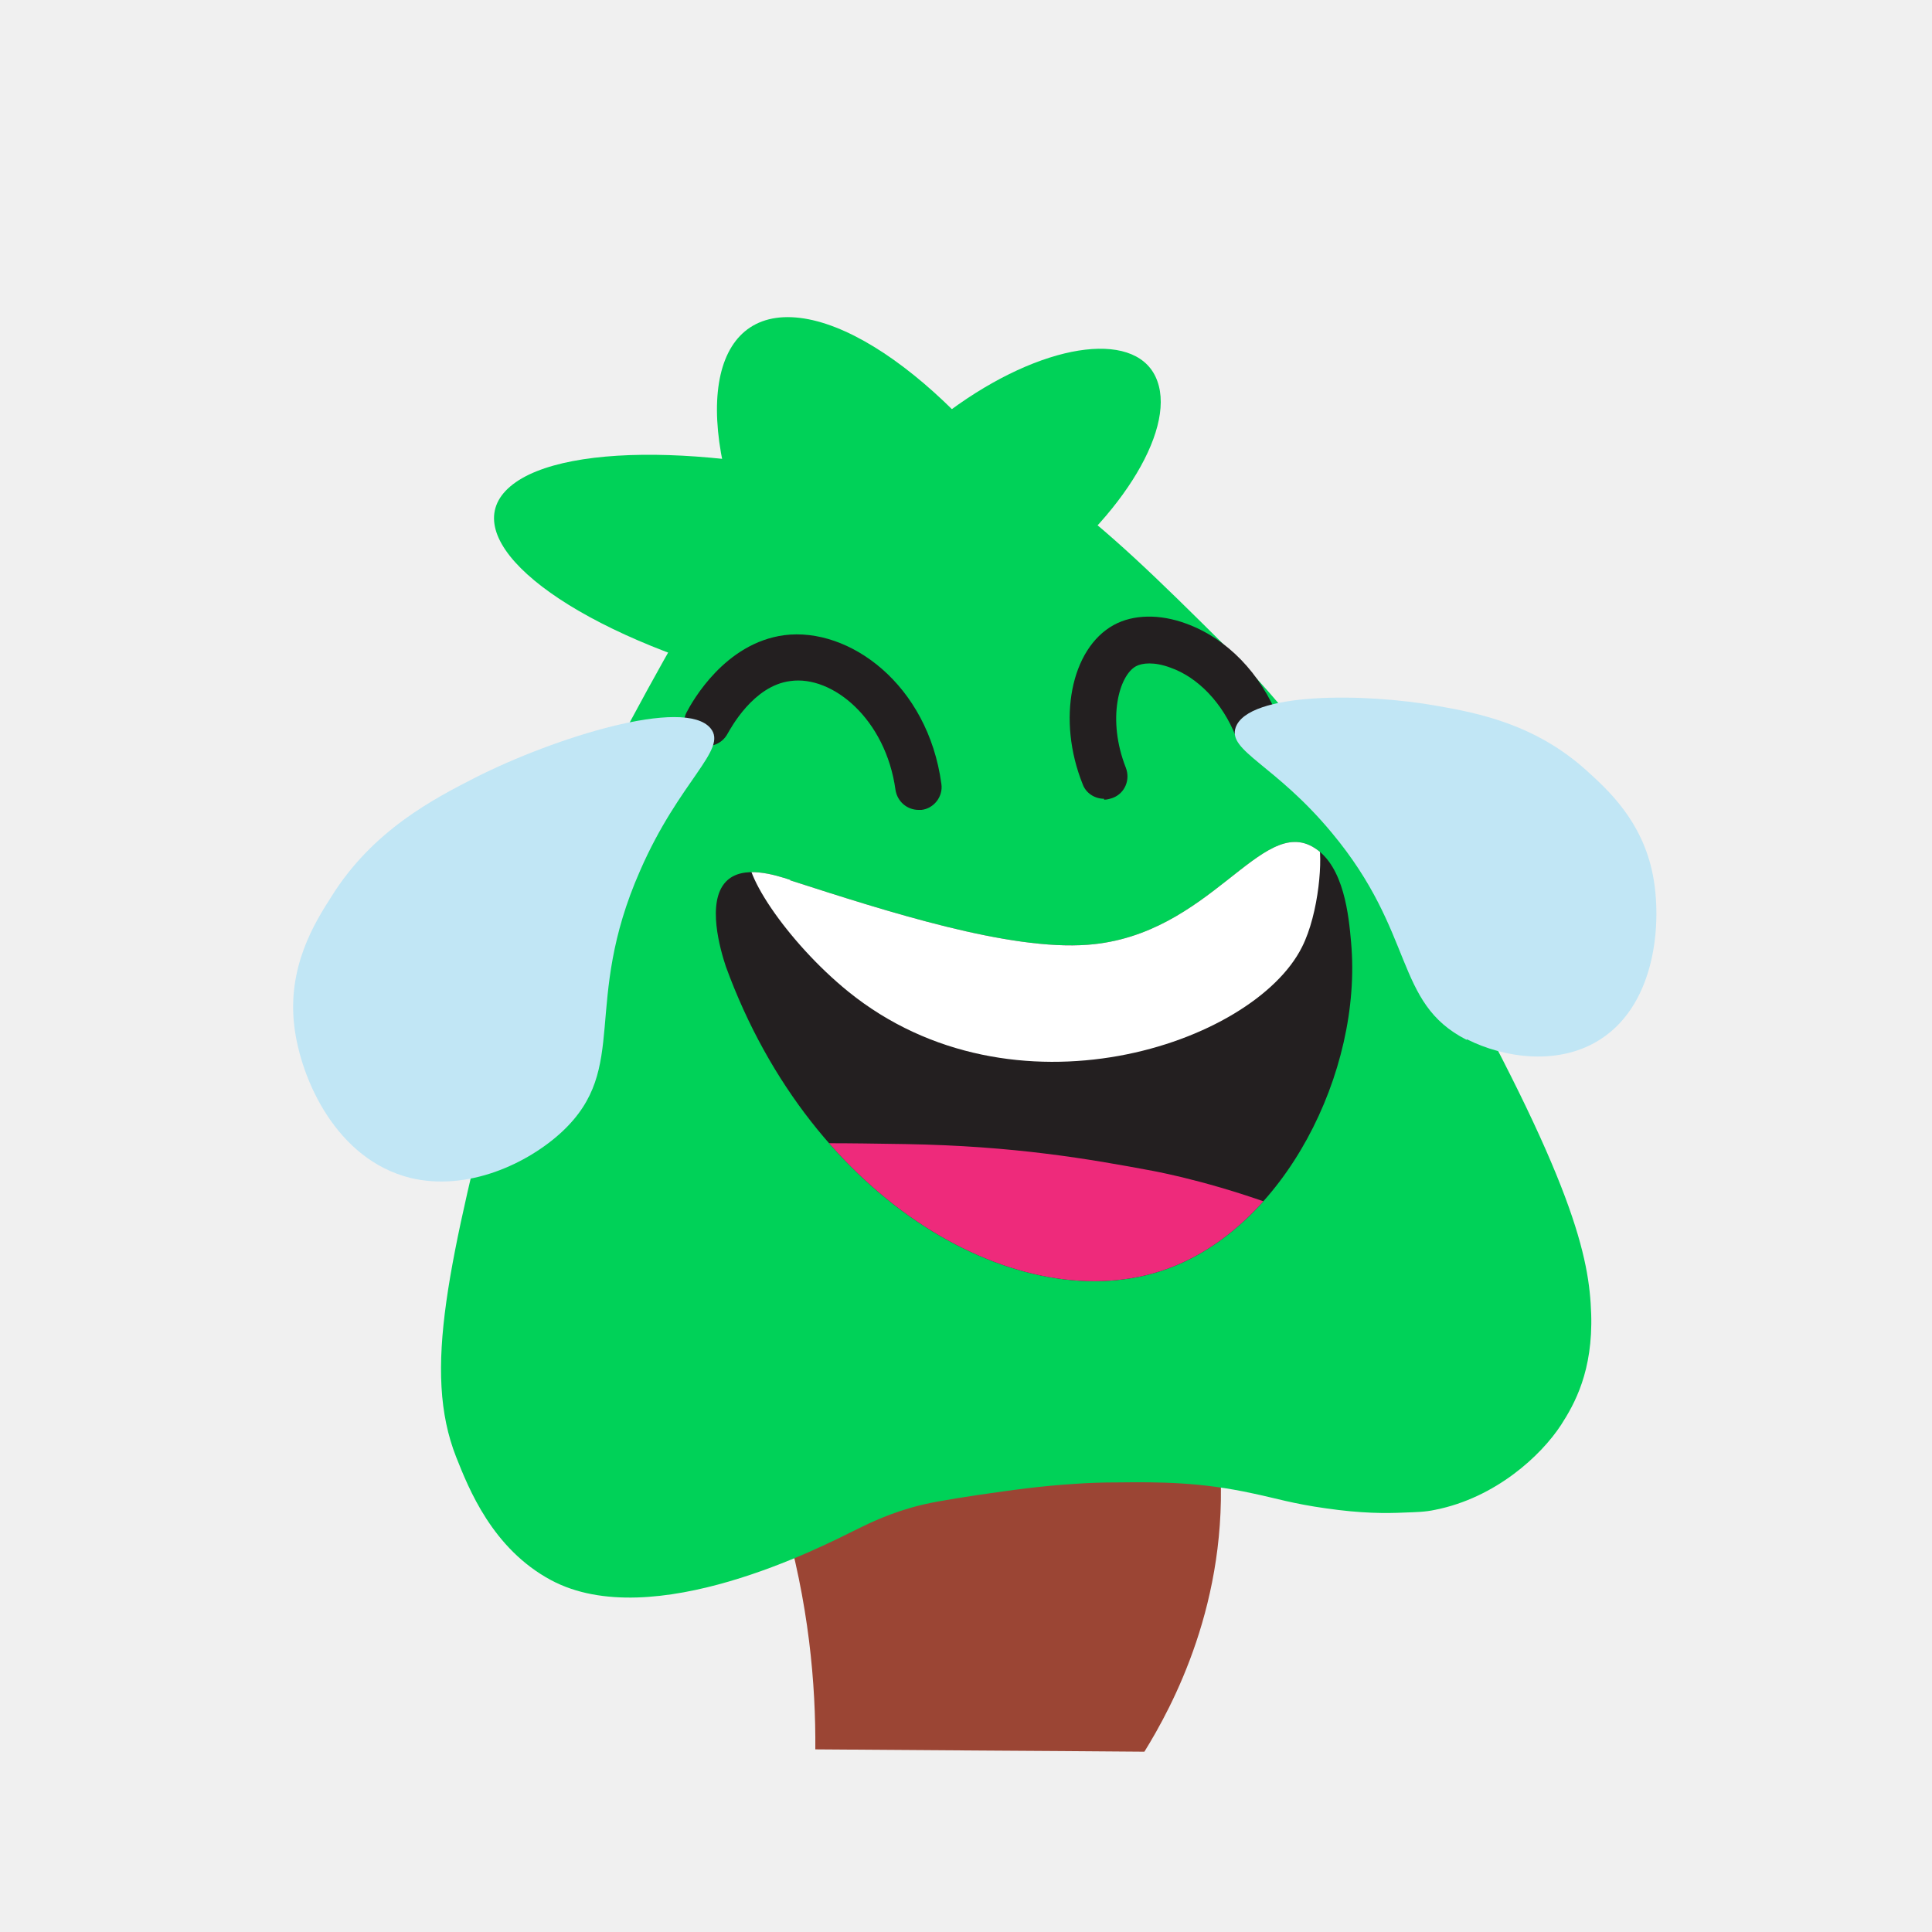
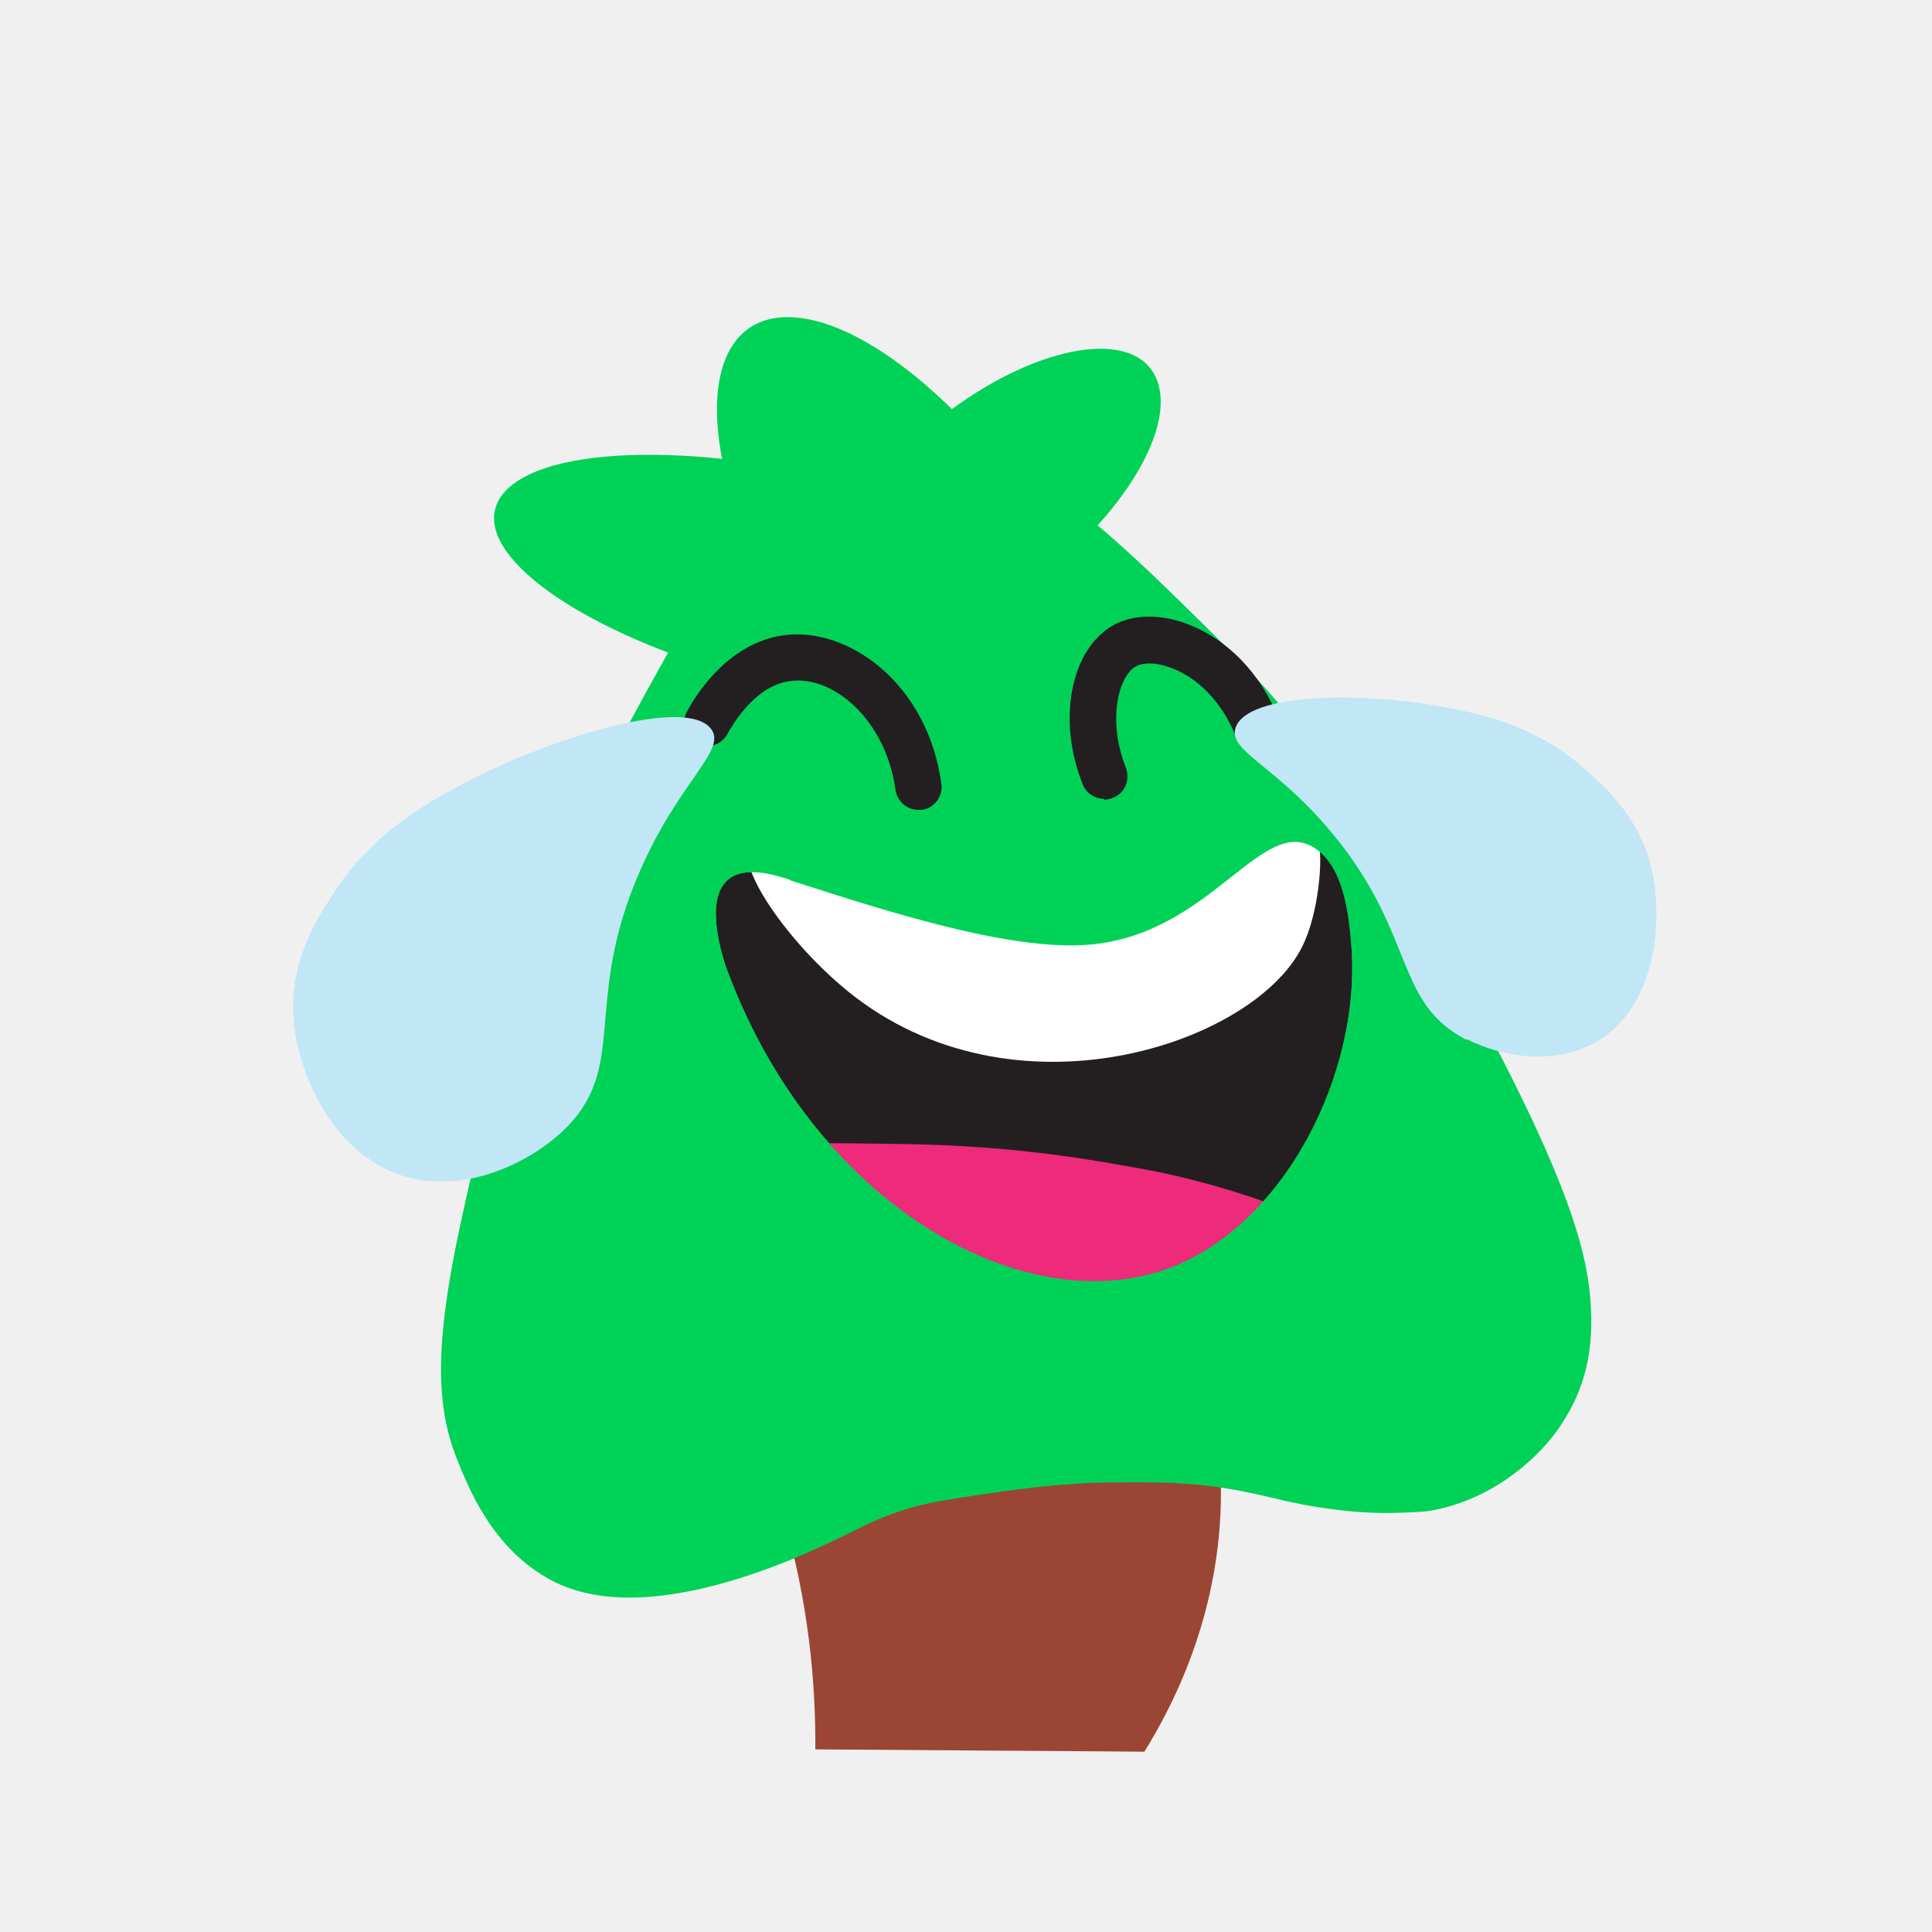
<svg xmlns="http://www.w3.org/2000/svg" width="256" height="256" viewBox="0 0 256 256" fill="none">
  <path d="M151.576 232.108C137.082 231.985 122.528 231.923 108.034 231.801C108.095 223.326 107.235 212.455 103.613 200.234C101.708 193.786 99.313 188.074 96.918 183.161C116.018 178.186 135.179 173.212 154.278 168.238C157.226 173.765 160.91 182.547 161.648 193.786C162.877 212.209 155.323 226.15 151.638 232.108H151.576Z" fill="#9B4534" />
  <path d="M210.84 174.072C211.086 181.687 208.63 186.047 206.848 188.811C204.207 192.865 198.189 198.452 190.205 200.05C188.792 200.357 187.688 200.357 186.152 200.419C183.572 200.541 180.379 200.541 175.711 199.865C171.29 199.251 169.018 198.514 166.07 197.9C159.068 196.365 153.603 196.365 148.136 196.427C146.111 196.427 144.268 196.487 142.549 196.61C137.758 196.917 134.319 197.409 129.652 198.085C125.229 198.76 122.957 199.128 120.624 199.804C116.816 200.909 114.237 202.322 113.316 202.751C109.078 204.84 86.478 216.57 73.028 209.384C65.229 205.208 62.097 197.224 60.438 193.048C55.955 181.626 59.456 167.5 66.457 139.373C68.484 131.144 71.002 122.423 75.424 112.045C77.082 108.113 79.047 103.937 81.381 99.578C93.602 76.669 102.752 60.273 117.43 58.123C132.416 55.912 145.68 69.055 162.078 85.329C165.087 88.277 167.728 91.163 170.123 94.05C177.861 103.262 183.143 111.491 190.389 124.265C208.63 156.692 210.595 166.641 210.84 174.133V174.072Z" fill="#00D258" />
  <path d="M146.909 90.058C139.601 96.199 115.895 95.462 94.032 88.4C72.107 81.337 60.316 70.651 67.624 64.448C74.932 58.246 98.638 59.044 120.501 66.107C142.364 73.169 154.217 83.856 146.909 90.058Z" fill="#00D258" />
  <path d="M153.357 50.508C155.813 57.263 147.952 69.546 135.854 78.02C123.756 86.495 111.903 87.847 109.507 81.091C107.113 74.336 114.912 62.053 127.011 53.578C139.109 45.103 150.962 43.752 153.357 50.508Z" fill="#00D258" />
  <path d="M140.275 113.826C128.545 113.335 111.165 96.876 101.401 77.04C91.636 57.203 93.233 41.542 104.902 42.033C116.57 42.525 134.012 58.984 143.776 78.82C153.541 98.656 151.944 114.317 140.275 113.826Z" fill="#00D258" />
-   <path d="M104.717 116.589C102.814 115.974 98.392 114.501 96.181 116.834C93.602 119.537 95.444 125.862 96.181 128.072C107.665 159.578 135.424 174.993 154.524 168.176C170.122 162.649 180.563 142.075 179.028 124.879C178.721 121.379 178.107 114.808 174.176 112.352C167.114 107.868 160.42 123.958 144.145 125.186C133.705 125.985 117.676 120.826 104.717 116.65V116.589Z" fill="#231F20" />
  <mask id="mask0_1_1235" style="mask-type:luminance" maskUnits="userSpaceOnUse" x="94" y="111" width="86" height="59">
    <path d="M104.717 116.589C102.814 115.974 98.392 114.501 96.181 116.834C93.602 119.537 95.444 125.862 96.181 128.072C107.665 159.578 135.424 174.993 154.524 168.176C170.122 162.649 180.563 142.075 179.028 124.879C178.721 121.379 178.107 114.808 174.176 112.352C167.114 107.868 160.42 123.958 144.145 125.186C133.705 125.985 117.676 120.826 104.717 116.65V116.589Z" fill="white" />
  </mask>
  <g mask="url(#mask0_1_1235)">
+     <path d="M104.717 116.589C102.814 115.974 98.392 114.501 96.181 116.834C93.602 119.537 95.444 125.862 96.181 128.072C107.665 159.578 135.424 174.993 154.524 168.176C170.122 162.649 180.563 142.075 179.028 124.879C178.721 121.379 178.107 114.808 174.176 112.352C167.114 107.868 160.42 123.958 144.145 125.186C133.705 125.985 117.676 120.826 104.717 116.65V116.589Z" fill="#231F20" />
    <path d="M172.273 107.5C172.273 107.5 172.395 107.623 172.518 107.746C172.518 107.746 173.931 108.974 174.667 111.369C175.343 113.457 174.791 121.011 172.518 125.494C166.07 138.391 134.258 149.076 112.395 131.389C104.227 124.757 97.594 114.746 99.437 112.474C100.542 111.061 105.393 111.922 108.465 113.273C110.061 114.009 110.491 114.563 112.824 115.545C114.606 116.283 115.834 116.528 118.475 117.265C122.957 118.37 123.818 118.739 125.476 119.107C128.915 119.906 137.267 121.993 143.961 121.256C157.964 119.783 169.939 105.841 172.15 107.561L172.273 107.5Z" fill="white" />
    <path d="M173.993 180.151C170.922 181.626 168.097 181.871 167.175 181.933C142.119 183.837 123.51 175.607 123.51 175.607C111.596 170.325 94.155 159.64 95.444 154.481C96.243 151.226 104.165 151.349 119.949 151.595C134.441 151.84 144.268 153.56 152.804 155.157C153.725 155.341 161.955 156.877 172.273 160.991C181.3 164.614 182.651 166.456 183.082 167.992C184.31 172.475 178.782 177.819 173.993 180.091V180.151Z" fill="#EE2A7B" />
  </g>
  <path d="M121.729 107.317C120.194 107.317 118.904 106.211 118.659 104.676C117.368 95.28 110.306 89.446 104.717 90.244C99.804 90.858 96.795 96.57 96.426 97.184C95.628 98.719 93.786 99.272 92.312 98.535C90.776 97.736 90.224 95.894 90.96 94.421C91.759 92.885 96.058 85.209 103.919 84.164C112.516 83.059 122.957 90.674 124.738 103.878C124.983 105.537 123.755 107.133 122.097 107.317C121.974 107.317 121.852 107.317 121.667 107.317H121.729Z" fill="#231F20" />
  <path d="M146.294 105.841C145.066 105.841 143.899 105.105 143.47 103.937C140.03 95.401 141.873 85.943 147.584 82.811C150.163 81.399 153.664 81.337 157.165 82.627C162.568 84.592 167.052 89.198 169.447 95.278C170.062 96.875 169.325 98.656 167.728 99.271C166.13 99.885 164.35 99.147 163.736 97.551C162.016 93.19 158.761 89.751 155.076 88.462C152.927 87.663 151.33 87.847 150.532 88.277C148.259 89.505 146.663 95.34 149.18 101.727C149.794 103.323 149.058 105.105 147.462 105.719C147.093 105.841 146.724 105.964 146.294 105.964V105.841Z" fill="#231F20" />
  <path d="M74.502 149.935C69.958 154.173 61.974 157.918 54.359 156.076C44.533 153.619 39.865 142.995 39.005 136.055C38.023 128.133 41.708 122.237 43.918 118.799C49.384 110.017 57.491 105.84 63.018 103.015C73.458 97.733 90.716 92.329 94.155 96.505C96.488 99.33 90.04 103.384 84.82 115.359C77.02 133.046 83.53 141.459 74.502 149.935Z" fill="#C1E6F5" />
  <path d="M194.381 137.713C199.233 140.169 206.664 141.337 212.253 137.59C219.438 132.8 220.236 122.175 219.008 115.911C217.595 108.726 212.989 104.611 210.288 102.154C203.47 95.953 195.794 94.478 190.574 93.557C180.748 91.776 165.394 91.714 163.736 96.382C162.63 99.513 168.956 101.295 176.449 110.322C187.626 123.711 184.678 132.862 194.319 137.775L194.381 137.713Z" fill="#C1E6F5" />
</svg>
